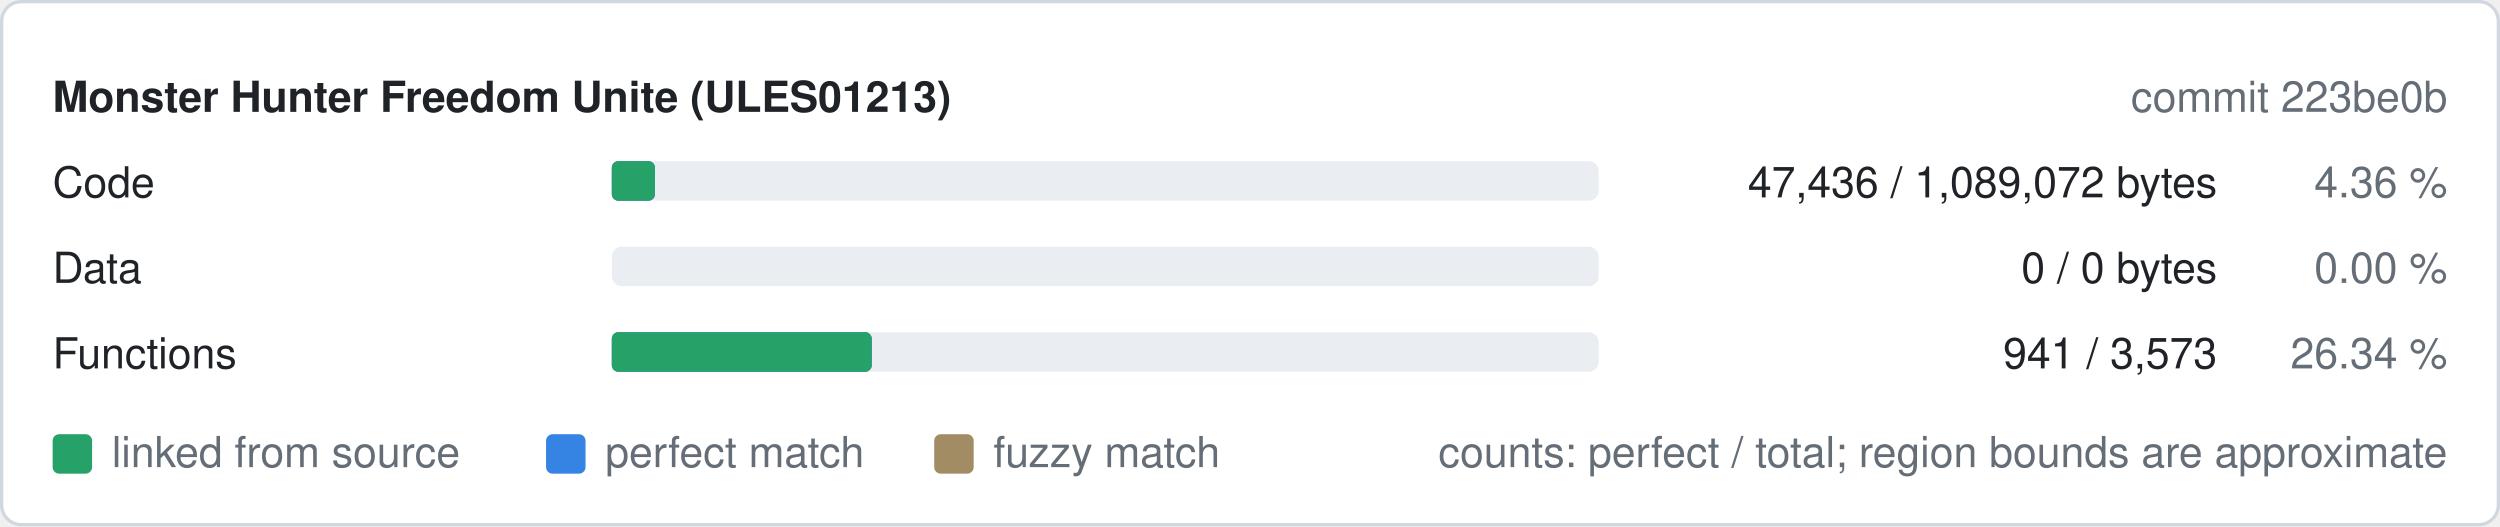
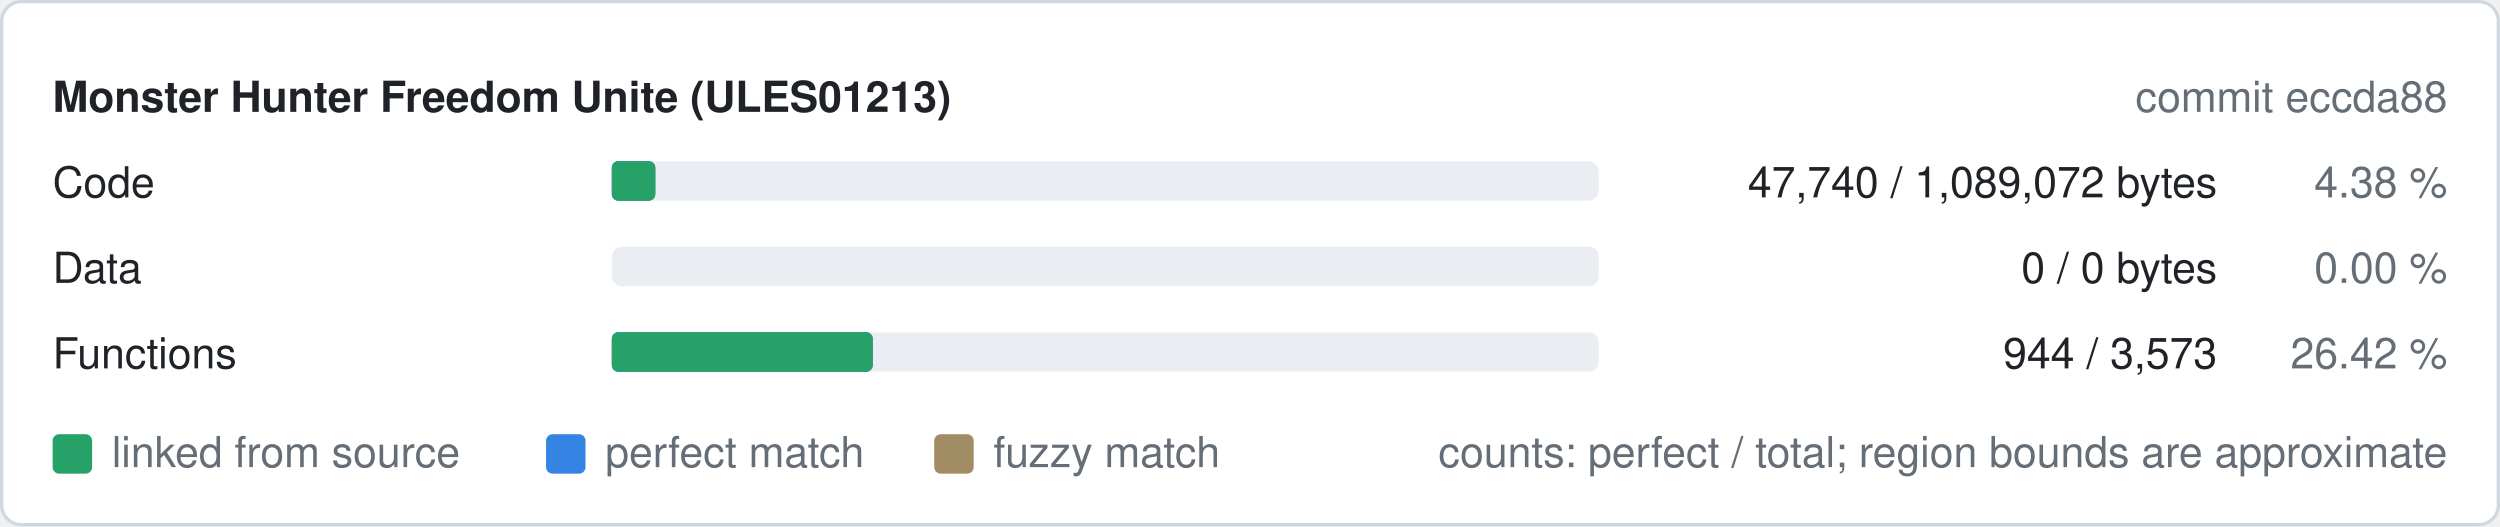
<svg xmlns="http://www.w3.org/2000/svg" width="760" height="160" viewBox="0 0 760 160" role="img" aria-label="Decompilation progress of ULES01213">
  <style>
text{font-family:-apple-system,BlinkMacSystemFont,"Segoe UI",Helvetica,Arial,sans-serif;font-size:13px}
.b{font-weight:600}
.bg{fill:#ffffff;stroke:#d0d7de}.t{fill:#1f2328}.m{fill:#656d76}.track{fill:#eaeef2}.fuzzy{fill:#a28c64}.perfect{fill:#3584e4}.linked{fill:#26a269}
@media (prefers-color-scheme: dark){.bg{fill:#0d1117;stroke:#30363d}.t{fill:#e6edf3}.m{fill:#8d96a0}.track{fill:#21262d}.fuzzy{fill:#a28c64}.perfect{fill:#3584e4}.linked{fill:#2ec27e}}
</style>
  <rect class="bg" x="0.5" y="0.5" width="759" height="159" rx="6" />
  <text class="t b" x="16" y="34">Monster Hunter Freedom Unite (ULES01213)</text>
-   <text class="m" x="744" y="34" text-anchor="end">commit 223be0b</text>
+   <text class="m" x="744" y="34" text-anchor="end">commit eccda88</text>
  <text class="t" x="16" y="60">Code</text>
  <rect class="track" x="186" y="49" width="300" height="12" rx="3" />
-   <rect class="fuzzy" x="186" y="49" width="13.1" height="12" rx="2" />
-   <rect class="perfect" x="186" y="49" width="13.1" height="12" rx="2" />
-   <rect class="linked" x="186" y="49" width="13.1" height="12" rx="2" />
-   <text class="t" x="674" y="60" text-anchor="end">47,436 / 1,089,072 bytes</text>
-   <text class="m" x="744" y="60" text-anchor="end">4.36 %</text>
+   <rect class="fuzzy" x="186" y="49" width="13.2" height="12" rx="2" />
+   <rect class="perfect" x="186" y="49" width="13.2" height="12" rx="2" />
+   <rect class="linked" x="186" y="49" width="13.2" height="12" rx="2" />
+   <text class="t" x="674" y="60" text-anchor="end">47,740 / 1,089,072 bytes</text>
+   <text class="m" x="744" y="60" text-anchor="end">4.38 %</text>
  <text class="t" x="16" y="86">Data</text>
  <rect class="track" x="186" y="75" width="300" height="12" rx="3" />
  <text class="t" x="674" y="86" text-anchor="end">0 / 0 bytes</text>
  <text class="m" x="744" y="86" text-anchor="end">0.00 %</text>
  <text class="t" x="16" y="112">Functions</text>
  <rect class="track" x="186" y="101" width="300" height="12" rx="3" />
-   <rect class="fuzzy" x="186" y="101" width="79.0" height="12" rx="2" />
-   <rect class="perfect" x="186" y="101" width="79.0" height="12" rx="2" />
-   <rect class="linked" x="186" y="101" width="79.0" height="12" rx="2" />
-   <text class="t" x="674" y="112" text-anchor="end">941 / 3,573</text>
-   <text class="m" x="744" y="112" text-anchor="end">26.34 %</text>
+   <rect class="fuzzy" x="186" y="101" width="79.3" height="12" rx="2" />
+   <rect class="perfect" x="186" y="101" width="79.3" height="12" rx="2" />
+   <rect class="linked" x="186" y="101" width="79.3" height="12" rx="2" />
+   <text class="t" x="674" y="112" text-anchor="end">944 / 3,573</text>
+   <text class="m" x="744" y="112" text-anchor="end">26.42 %</text>
  <rect class="linked" x="16" y="132" width="12" height="12" rx="2" />
  <text class="m" x="34" y="142">linked from source</text>
  <rect class="perfect" x="166" y="132" width="12" height="12" rx="2" />
  <text class="m" x="184" y="142">perfect match</text>
  <rect class="fuzzy" x="284" y="132" width="12" height="12" rx="2" />
  <text class="m" x="302" y="142">fuzzy match</text>
  <text class="m" x="744" y="142" text-anchor="end">counts: perfect / total; region bounds are approximate</text>
</svg>
